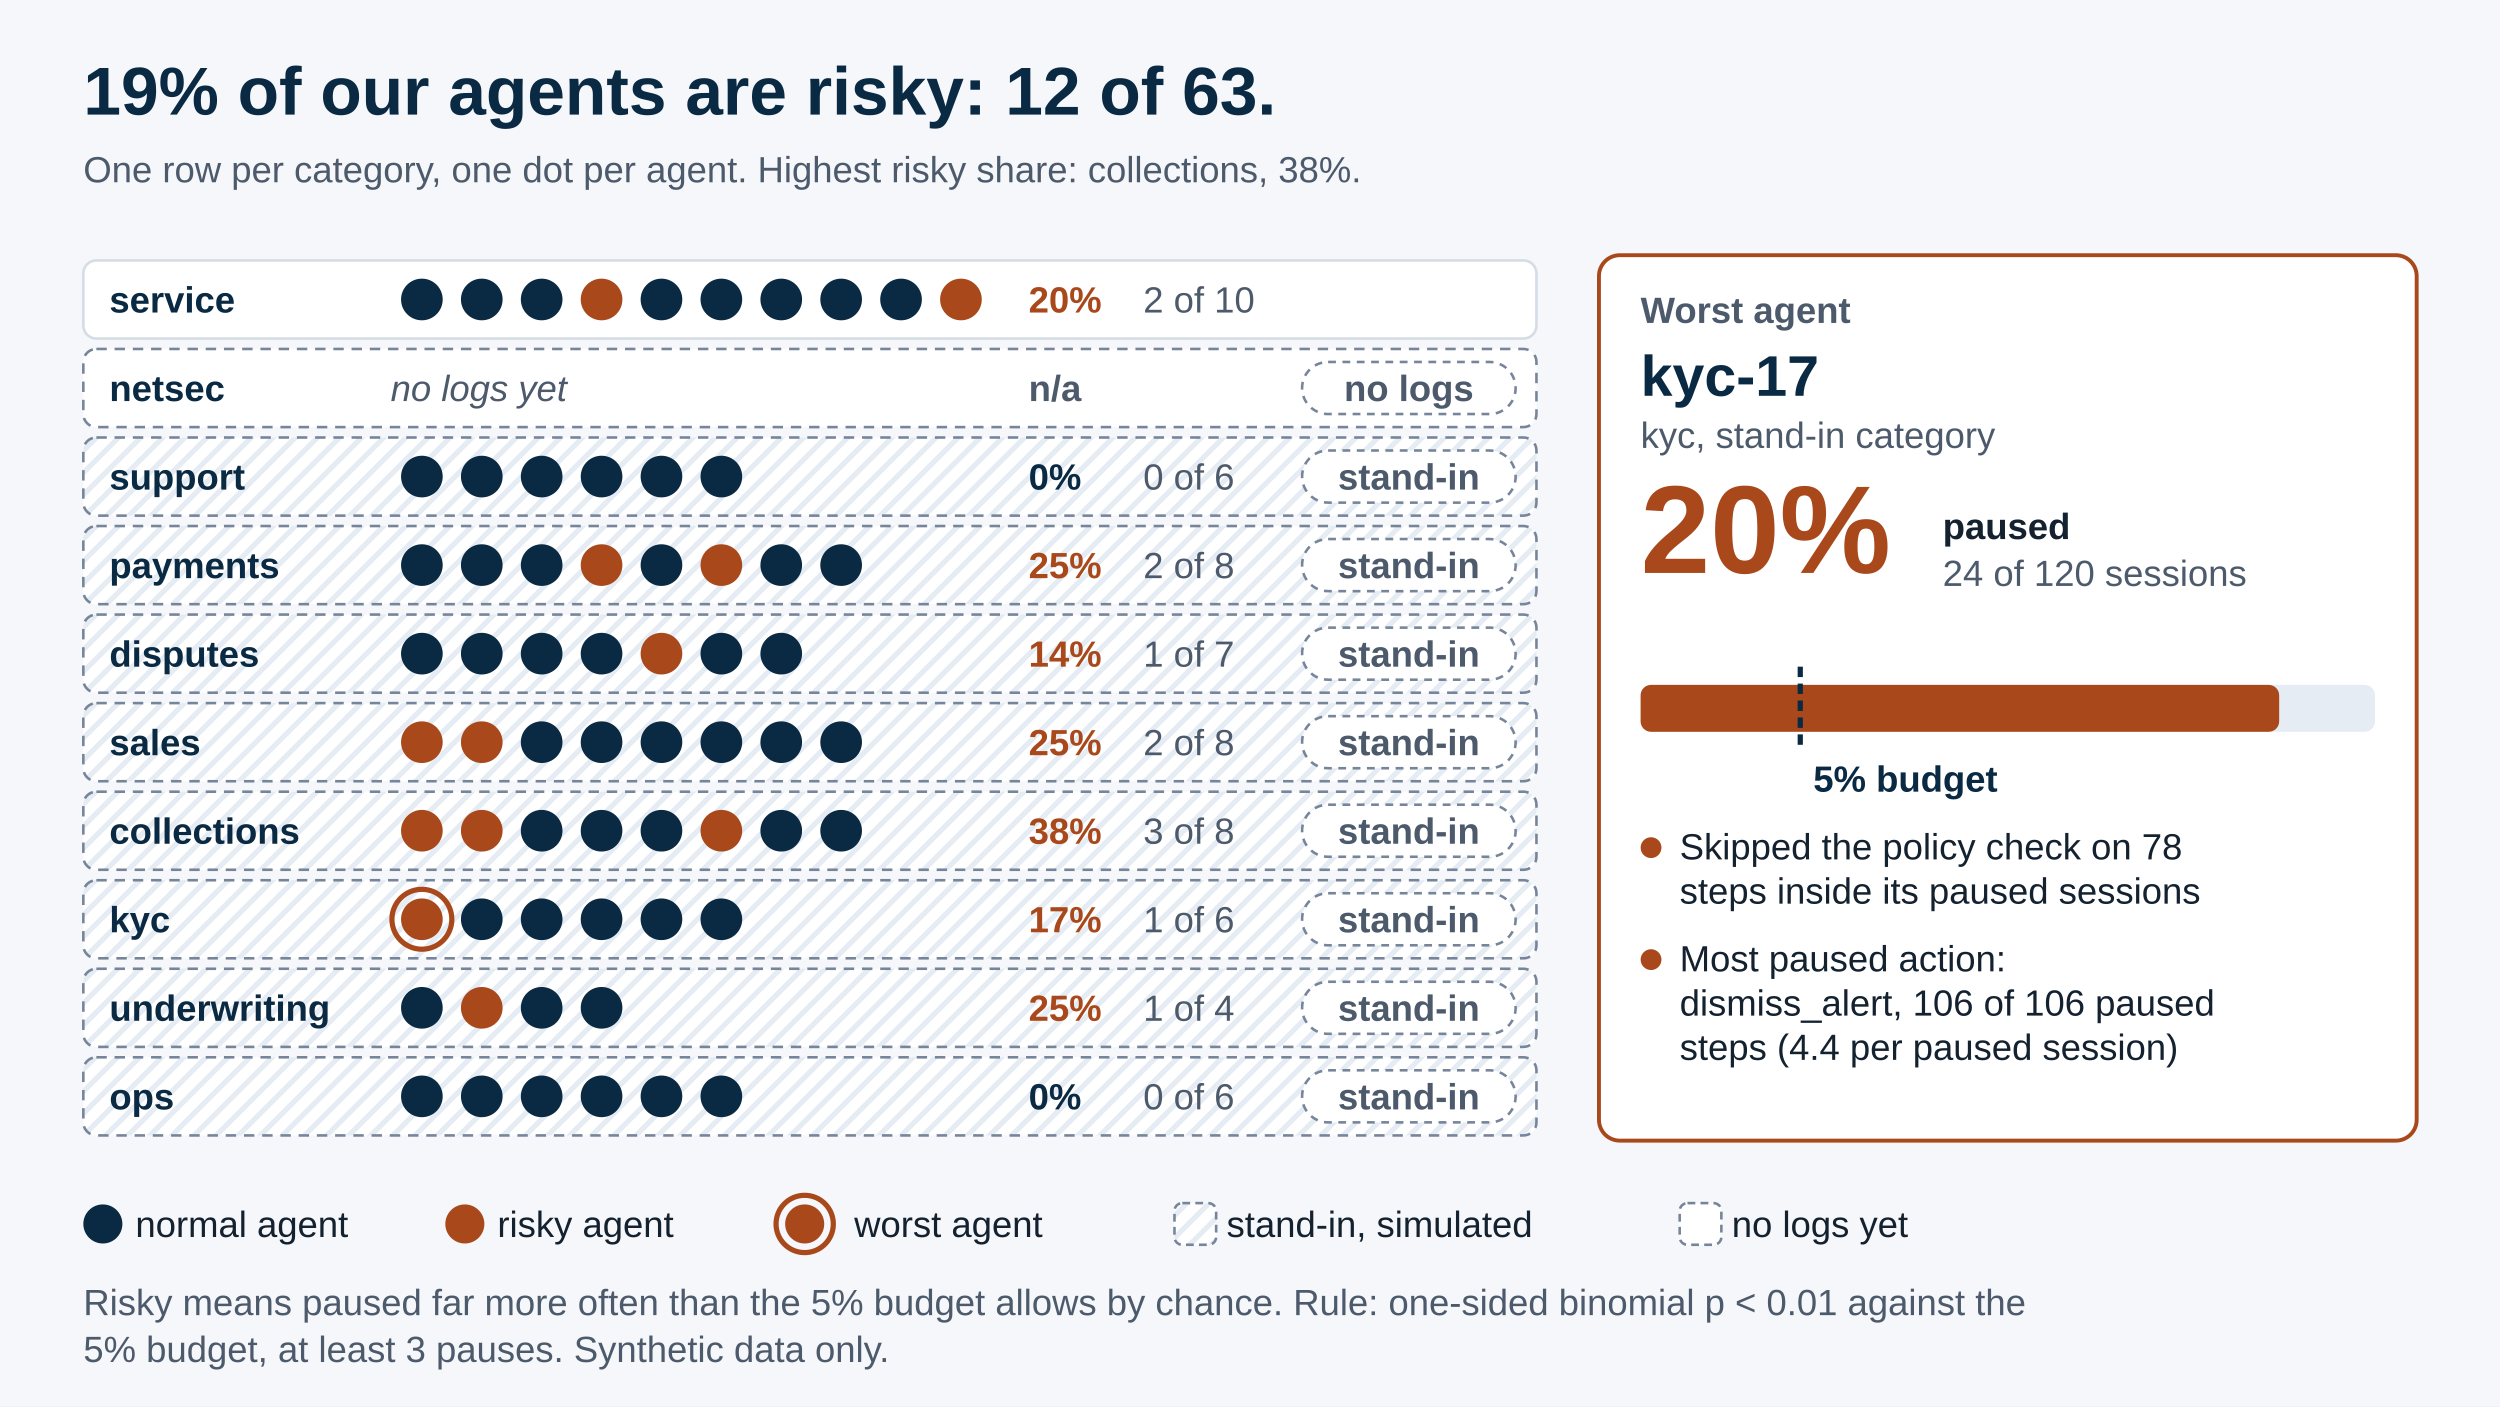
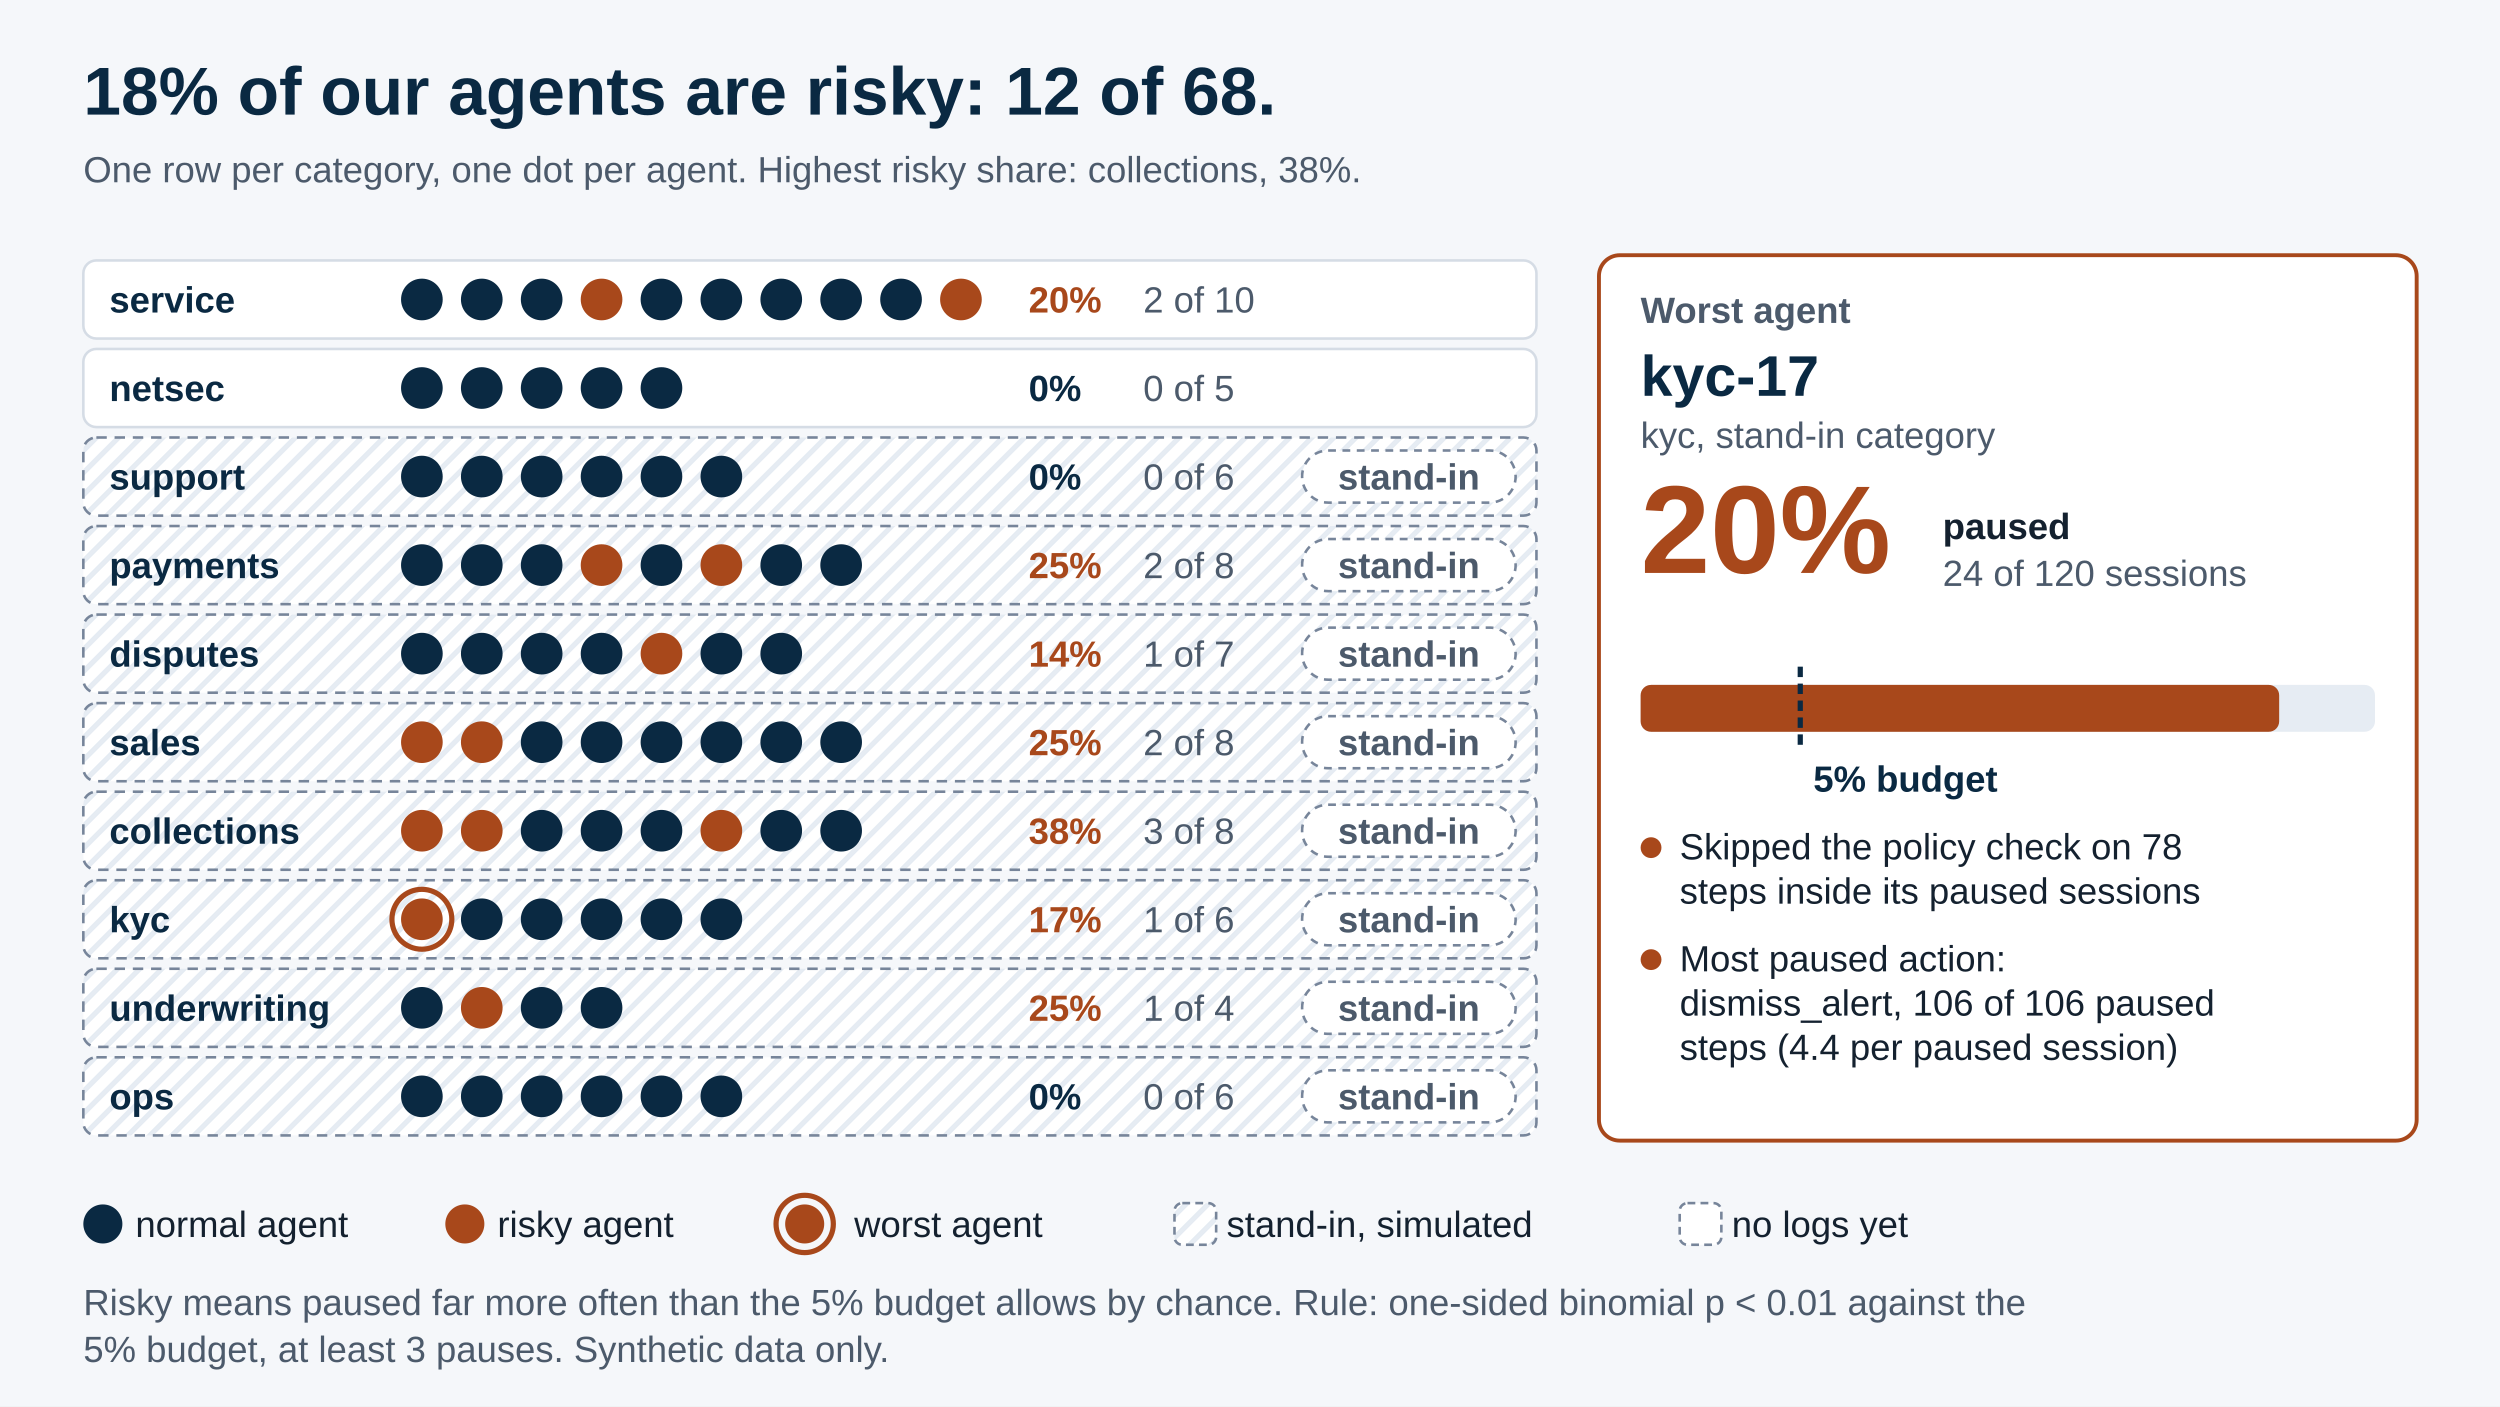
<svg xmlns="http://www.w3.org/2000/svg" width="1920" height="1080" viewBox="0 0 1920 1080" role="img" aria-labelledby="fd-title fd-desc" font-family="'Public Sans','Benton Sans','Helvetica Neue',system-ui,-apple-system,'Segoe UI',Arial,sans-serif">
  <defs>
    <pattern id="hatch" width="12" height="12" patternUnits="userSpaceOnUse" patternTransform="rotate(45)">
      <rect width="12" height="12" fill="#FFFFFF" />
      <rect width="4" height="12" fill="#E6ECF3" />
    </pattern>
  </defs>
  <rect width="1920" height="1080" fill="#F5F7FA" />
  <g id="head" data-beat="0">
-     <text x="64" y="88" font-size="52" font-weight="800" fill="#0A2942" text-anchor="start">19% of our agents are risky: 12 of 63.</text>
+     <text x="64" y="88" font-size="52" font-weight="800" fill="#0A2942" text-anchor="start">18% of our agents are risky: 12 of 68.</text>
    <text x="64" y="140" font-size="28" font-weight="500" fill="#4C5A6B" text-anchor="start">One row per category, one dot per agent. Highest risky share: collections, 38%.</text>
  </g>
  <g id="rows" data-beat="1" data-enter="rise">
    <g id="row-service">
      <rect x="64" y="200" width="1116" height="60" rx="10" fill="#FFFFFF" stroke="#D5DCE5" stroke-width="2" />
      <text x="84" y="240.0" font-size="28" font-weight="700" fill="#0A2942" text-anchor="start">service</text>
      <circle cx="324.0" cy="230.0" r="16" fill="#0A2942" />
      <circle cx="370.0" cy="230.0" r="16" fill="#0A2942" />
      <circle cx="416.0" cy="230.0" r="16" fill="#0A2942" />
      <circle cx="462.0" cy="230.0" r="16" fill="#A8481B" />
      <circle cx="508.0" cy="230.0" r="16" fill="#0A2942" />
      <circle cx="554.0" cy="230.0" r="16" fill="#0A2942" />
      <circle cx="600.0" cy="230.0" r="16" fill="#0A2942" />
      <circle cx="646.0" cy="230.0" r="16" fill="#0A2942" />
      <circle cx="692.0" cy="230.0" r="16" fill="#0A2942" />
      <circle cx="738.0" cy="230.0" r="16" fill="#A8481B" />
      <text x="790" y="240.0" font-size="28" font-weight="800" fill="#A8481B" text-anchor="start">20%</text>
      <text x="878" y="240.0" font-size="28" font-weight="500" fill="#4C5A6B" text-anchor="start">2 of 10</text>
    </g>
    <g id="row-netsec">
-       <rect x="64" y="268" width="1116" height="60" rx="10" fill="#FFFFFF" stroke="#77859A" stroke-width="2" stroke-dasharray="8 6" />
+       <rect x="64" y="268" width="1116" height="60" rx="10" fill="#FFFFFF" stroke="#D5DCE5" stroke-width="2" />
      <text x="84" y="308.0" font-size="28" font-weight="700" fill="#0A2942" text-anchor="start">netsec</text>
-       <text x="300" y="308.0" font-size="28" font-weight="500" fill="#4C5A6B" text-anchor="start" font-style="italic">no logs yet</text>
-       <text x="790" y="308.0" font-size="28" font-weight="700" fill="#4C5A6B" text-anchor="start">n/a</text>
-       <rect x="1000" y="278.0" width="164" height="40" rx="20" fill="#FFFFFF" stroke="#77859A" stroke-width="2" stroke-dasharray="6 5" />
-       <text x="1082" y="308.0" font-size="28" font-weight="600" fill="#4C5A6B" text-anchor="middle">no logs</text>
+       <circle cx="324.0" cy="298.0" r="16" fill="#0A2942" />
+       <circle cx="370.0" cy="298.0" r="16" fill="#0A2942" />
+       <circle cx="416.0" cy="298.0" r="16" fill="#0A2942" />
+       <circle cx="462.0" cy="298.0" r="16" fill="#0A2942" />
+       <circle cx="508.0" cy="298.0" r="16" fill="#0A2942" />
+       <text x="790" y="308.0" font-size="28" font-weight="800" fill="#0A2942" text-anchor="start">0%</text>
+       <text x="878" y="308.0" font-size="28" font-weight="500" fill="#4C5A6B" text-anchor="start">0 of 5</text>
    </g>
    <g id="row-support">
      <rect x="64" y="336" width="1116" height="60" rx="10" fill="url(#hatch)" stroke="#77859A" stroke-width="2" stroke-dasharray="8 6" />
      <text x="84" y="376.0" font-size="28" font-weight="700" fill="#0A2942" text-anchor="start">support</text>
      <circle cx="324.0" cy="366.0" r="16" fill="#0A2942" />
      <circle cx="370.0" cy="366.0" r="16" fill="#0A2942" />
      <circle cx="416.0" cy="366.0" r="16" fill="#0A2942" />
      <circle cx="462.0" cy="366.0" r="16" fill="#0A2942" />
      <circle cx="508.0" cy="366.0" r="16" fill="#0A2942" />
      <circle cx="554.0" cy="366.0" r="16" fill="#0A2942" />
      <text x="790" y="376.0" font-size="28" font-weight="800" fill="#0A2942" text-anchor="start">0%</text>
      <text x="878" y="376.0" font-size="28" font-weight="500" fill="#4C5A6B" text-anchor="start">0 of 6</text>
      <rect x="1000" y="346.0" width="164" height="40" rx="20" fill="#FFFFFF" stroke="#77859A" stroke-width="2" stroke-dasharray="6 5" />
      <text x="1082" y="376.0" font-size="28" font-weight="600" fill="#4C5A6B" text-anchor="middle">stand-in</text>
    </g>
    <g id="row-payments">
      <rect x="64" y="404" width="1116" height="60" rx="10" fill="url(#hatch)" stroke="#77859A" stroke-width="2" stroke-dasharray="8 6" />
      <text x="84" y="444.0" font-size="28" font-weight="700" fill="#0A2942" text-anchor="start">payments</text>
      <circle cx="324.0" cy="434.0" r="16" fill="#0A2942" />
      <circle cx="370.0" cy="434.0" r="16" fill="#0A2942" />
      <circle cx="416.0" cy="434.0" r="16" fill="#0A2942" />
      <circle cx="462.0" cy="434.0" r="16" fill="#A8481B" />
      <circle cx="508.0" cy="434.0" r="16" fill="#0A2942" />
      <circle cx="554.0" cy="434.0" r="16" fill="#A8481B" />
      <circle cx="600.0" cy="434.0" r="16" fill="#0A2942" />
      <circle cx="646.0" cy="434.0" r="16" fill="#0A2942" />
      <text x="790" y="444.0" font-size="28" font-weight="800" fill="#A8481B" text-anchor="start">25%</text>
      <text x="878" y="444.0" font-size="28" font-weight="500" fill="#4C5A6B" text-anchor="start">2 of 8</text>
      <rect x="1000" y="414.0" width="164" height="40" rx="20" fill="#FFFFFF" stroke="#77859A" stroke-width="2" stroke-dasharray="6 5" />
      <text x="1082" y="444.0" font-size="28" font-weight="600" fill="#4C5A6B" text-anchor="middle">stand-in</text>
    </g>
    <g id="row-disputes">
      <rect x="64" y="472" width="1116" height="60" rx="10" fill="url(#hatch)" stroke="#77859A" stroke-width="2" stroke-dasharray="8 6" />
      <text x="84" y="512.0" font-size="28" font-weight="700" fill="#0A2942" text-anchor="start">disputes</text>
      <circle cx="324.0" cy="502.0" r="16" fill="#0A2942" />
      <circle cx="370.0" cy="502.0" r="16" fill="#0A2942" />
      <circle cx="416.0" cy="502.0" r="16" fill="#0A2942" />
      <circle cx="462.0" cy="502.0" r="16" fill="#0A2942" />
      <circle cx="508.0" cy="502.0" r="16" fill="#A8481B" />
      <circle cx="554.0" cy="502.0" r="16" fill="#0A2942" />
      <circle cx="600.0" cy="502.0" r="16" fill="#0A2942" />
      <text x="790" y="512.0" font-size="28" font-weight="800" fill="#A8481B" text-anchor="start">14%</text>
      <text x="878" y="512.0" font-size="28" font-weight="500" fill="#4C5A6B" text-anchor="start">1 of 7</text>
      <rect x="1000" y="482.0" width="164" height="40" rx="20" fill="#FFFFFF" stroke="#77859A" stroke-width="2" stroke-dasharray="6 5" />
      <text x="1082" y="512.0" font-size="28" font-weight="600" fill="#4C5A6B" text-anchor="middle">stand-in</text>
    </g>
    <g id="row-sales">
      <rect x="64" y="540" width="1116" height="60" rx="10" fill="url(#hatch)" stroke="#77859A" stroke-width="2" stroke-dasharray="8 6" />
      <text x="84" y="580.0" font-size="28" font-weight="700" fill="#0A2942" text-anchor="start">sales</text>
      <circle cx="324.0" cy="570.0" r="16" fill="#A8481B" />
      <circle cx="370.0" cy="570.0" r="16" fill="#A8481B" />
      <circle cx="416.0" cy="570.0" r="16" fill="#0A2942" />
      <circle cx="462.0" cy="570.0" r="16" fill="#0A2942" />
      <circle cx="508.0" cy="570.0" r="16" fill="#0A2942" />
      <circle cx="554.0" cy="570.0" r="16" fill="#0A2942" />
      <circle cx="600.0" cy="570.0" r="16" fill="#0A2942" />
      <circle cx="646.0" cy="570.0" r="16" fill="#0A2942" />
      <text x="790" y="580.0" font-size="28" font-weight="800" fill="#A8481B" text-anchor="start">25%</text>
      <text x="878" y="580.0" font-size="28" font-weight="500" fill="#4C5A6B" text-anchor="start">2 of 8</text>
      <rect x="1000" y="550.0" width="164" height="40" rx="20" fill="#FFFFFF" stroke="#77859A" stroke-width="2" stroke-dasharray="6 5" />
      <text x="1082" y="580.0" font-size="28" font-weight="600" fill="#4C5A6B" text-anchor="middle">stand-in</text>
    </g>
    <g id="row-collections">
      <rect x="64" y="608" width="1116" height="60" rx="10" fill="url(#hatch)" stroke="#77859A" stroke-width="2" stroke-dasharray="8 6" />
      <text x="84" y="648.0" font-size="28" font-weight="700" fill="#0A2942" text-anchor="start">collections</text>
      <circle cx="324.0" cy="638.0" r="16" fill="#A8481B" />
      <circle cx="370.0" cy="638.0" r="16" fill="#A8481B" />
      <circle cx="416.0" cy="638.0" r="16" fill="#0A2942" />
      <circle cx="462.0" cy="638.0" r="16" fill="#0A2942" />
      <circle cx="508.0" cy="638.0" r="16" fill="#0A2942" />
      <circle cx="554.0" cy="638.0" r="16" fill="#A8481B" />
      <circle cx="600.0" cy="638.0" r="16" fill="#0A2942" />
      <circle cx="646.0" cy="638.0" r="16" fill="#0A2942" />
      <text x="790" y="648.0" font-size="28" font-weight="800" fill="#A8481B" text-anchor="start">38%</text>
      <text x="878" y="648.0" font-size="28" font-weight="500" fill="#4C5A6B" text-anchor="start">3 of 8</text>
      <rect x="1000" y="618.0" width="164" height="40" rx="20" fill="#FFFFFF" stroke="#77859A" stroke-width="2" stroke-dasharray="6 5" />
      <text x="1082" y="648.0" font-size="28" font-weight="600" fill="#4C5A6B" text-anchor="middle">stand-in</text>
    </g>
    <g id="row-kyc">
      <rect x="64" y="676" width="1116" height="60" rx="10" fill="url(#hatch)" stroke="#77859A" stroke-width="2" stroke-dasharray="8 6" />
      <text x="84" y="716.0" font-size="28" font-weight="700" fill="#0A2942" text-anchor="start">kyc</text>
      <circle cx="324.0" cy="706.0" r="23" fill="none" stroke="#A8481B" stroke-width="4" />
      <circle cx="324.0" cy="706.0" r="16" fill="#A8481B" />
      <circle cx="370.0" cy="706.0" r="16" fill="#0A2942" />
      <circle cx="416.0" cy="706.0" r="16" fill="#0A2942" />
      <circle cx="462.0" cy="706.0" r="16" fill="#0A2942" />
      <circle cx="508.0" cy="706.0" r="16" fill="#0A2942" />
      <circle cx="554.0" cy="706.0" r="16" fill="#0A2942" />
      <text x="790" y="716.0" font-size="28" font-weight="800" fill="#A8481B" text-anchor="start">17%</text>
      <text x="878" y="716.0" font-size="28" font-weight="500" fill="#4C5A6B" text-anchor="start">1 of 6</text>
      <rect x="1000" y="686.0" width="164" height="40" rx="20" fill="#FFFFFF" stroke="#77859A" stroke-width="2" stroke-dasharray="6 5" />
      <text x="1082" y="716.0" font-size="28" font-weight="600" fill="#4C5A6B" text-anchor="middle">stand-in</text>
    </g>
    <g id="row-underwriting">
      <rect x="64" y="744" width="1116" height="60" rx="10" fill="url(#hatch)" stroke="#77859A" stroke-width="2" stroke-dasharray="8 6" />
      <text x="84" y="784.0" font-size="28" font-weight="700" fill="#0A2942" text-anchor="start">underwriting</text>
      <circle cx="324.0" cy="774.0" r="16" fill="#0A2942" />
      <circle cx="370.0" cy="774.0" r="16" fill="#A8481B" />
      <circle cx="416.0" cy="774.0" r="16" fill="#0A2942" />
      <circle cx="462.0" cy="774.0" r="16" fill="#0A2942" />
      <text x="790" y="784.0" font-size="28" font-weight="800" fill="#A8481B" text-anchor="start">25%</text>
      <text x="878" y="784.0" font-size="28" font-weight="500" fill="#4C5A6B" text-anchor="start">1 of 4</text>
      <rect x="1000" y="754.0" width="164" height="40" rx="20" fill="#FFFFFF" stroke="#77859A" stroke-width="2" stroke-dasharray="6 5" />
      <text x="1082" y="784.0" font-size="28" font-weight="600" fill="#4C5A6B" text-anchor="middle">stand-in</text>
    </g>
    <g id="row-ops">
      <rect x="64" y="812" width="1116" height="60" rx="10" fill="url(#hatch)" stroke="#77859A" stroke-width="2" stroke-dasharray="8 6" />
      <text x="84" y="852.0" font-size="28" font-weight="700" fill="#0A2942" text-anchor="start">ops</text>
      <circle cx="324.0" cy="842.0" r="16" fill="#0A2942" />
      <circle cx="370.0" cy="842.0" r="16" fill="#0A2942" />
      <circle cx="416.0" cy="842.0" r="16" fill="#0A2942" />
      <circle cx="462.0" cy="842.0" r="16" fill="#0A2942" />
      <circle cx="508.0" cy="842.0" r="16" fill="#0A2942" />
      <circle cx="554.0" cy="842.0" r="16" fill="#0A2942" />
      <text x="790" y="852.0" font-size="28" font-weight="800" fill="#0A2942" text-anchor="start">0%</text>
      <text x="878" y="852.0" font-size="28" font-weight="500" fill="#4C5A6B" text-anchor="start">0 of 6</text>
      <rect x="1000" y="822.0" width="164" height="40" rx="20" fill="#FFFFFF" stroke="#77859A" stroke-width="2" stroke-dasharray="6 5" />
      <text x="1082" y="852.0" font-size="28" font-weight="600" fill="#4C5A6B" text-anchor="middle">stand-in</text>
    </g>
  </g>
  <g id="worst-card" data-beat="2" data-enter="pop" data-focal="true">
    <rect x="1228" y="196" width="628" height="680" rx="16" fill="#FFFFFF" stroke="#A8481B" stroke-width="3" />
    <text x="1260" y="248" font-size="28" font-weight="600" fill="#4C5A6B" text-anchor="start">Worst agent</text>
    <text x="1260" y="304" font-size="44" font-weight="800" fill="#0A2942" text-anchor="start">kyc-17</text>
    <text x="1260" y="344" font-size="28" font-weight="500" fill="#4C5A6B" text-anchor="start">kyc, stand-in category</text>
    <text x="1260" y="440" font-size="96" font-weight="800" fill="#A8481B" text-anchor="start">20%</text>
    <text x="1492" y="414" font-size="28" font-weight="600" fill="#14212F" text-anchor="start">paused</text>
    <text x="1492" y="450" font-size="28" font-weight="500" fill="#4C5A6B" text-anchor="start">24 of 120 sessions</text>
    <rect x="1260" y="526" width="564" height="36" rx="8" fill="#E6ECF3" />
    <rect x="1260" y="526" width="490.4" height="36" rx="8" fill="#A8481B" />
    <line x1="1382.6" y1="512" x2="1382.6" y2="576" stroke="#0A2942" stroke-width="4" stroke-dasharray="8 5" />
    <text x="1392.609" y="608" font-size="28" font-weight="700" fill="#0A2942" text-anchor="start">5% budget</text>
    <g id="reasons">
      <circle cx="1268" cy="651" r="8" fill="#A8481B" />
      <text x="1290" y="660" font-size="28" font-weight="500" fill="#14212F" text-anchor="start">Skipped the policy check on 78</text>
      <text x="1290" y="694" font-size="28" font-weight="500" fill="#14212F" text-anchor="start">steps inside its paused sessions</text>
      <circle cx="1268" cy="737" r="8" fill="#A8481B" />
      <text x="1290" y="746" font-size="28" font-weight="500" fill="#14212F" text-anchor="start">Most paused action:</text>
      <text x="1290" y="780" font-size="28" font-weight="500" fill="#14212F" text-anchor="start">dismiss_alert, 106 of 106 paused</text>
      <text x="1290" y="814" font-size="28" font-weight="500" fill="#14212F" text-anchor="start">steps (4.4 per paused session)</text>
    </g>
  </g>
  <g id="legend">
    <circle cx="79" cy="940" r="15" fill="#0A2942" />
    <text x="104" y="950" font-size="28" font-weight="500" fill="#14212F" text-anchor="start">normal agent</text>
    <circle cx="357" cy="940" r="15" fill="#A8481B" />
    <text x="382" y="950" font-size="28" font-weight="500" fill="#14212F" text-anchor="start">risky agent</text>
    <circle cx="618" cy="940" r="15" fill="#A8481B" />
    <circle cx="618" cy="940" r="22" fill="none" stroke="#A8481B" stroke-width="4" />
    <text x="656" y="950" font-size="28" font-weight="500" fill="#14212F" text-anchor="start">worst agent</text>
    <rect x="902" y="924" width="32" height="32" rx="6" fill="url(#hatch)" stroke="#77859A" stroke-width="2" stroke-dasharray="6 4" />
    <text x="942" y="950" font-size="28" font-weight="500" fill="#14212F" text-anchor="start">stand-in, simulated</text>
    <rect x="1290" y="924" width="32" height="32" rx="6" fill="#FFFFFF" stroke="#77859A" stroke-width="2" stroke-dasharray="6 4" />
    <text x="1330" y="950" font-size="28" font-weight="500" fill="#14212F" text-anchor="start">no logs yet</text>
  </g>
  <text x="64" y="1010" font-size="28" font-weight="500" fill="#4C5A6B" text-anchor="start">Risky means paused far more often than the 5% budget allows by chance. Rule: one-sided binomial p &lt; 0.01 against the</text>
  <text x="64" y="1046" font-size="28" font-weight="500" fill="#4C5A6B" text-anchor="start">5% budget, at least 3 pauses. Synthetic data only.</text>
</svg>
